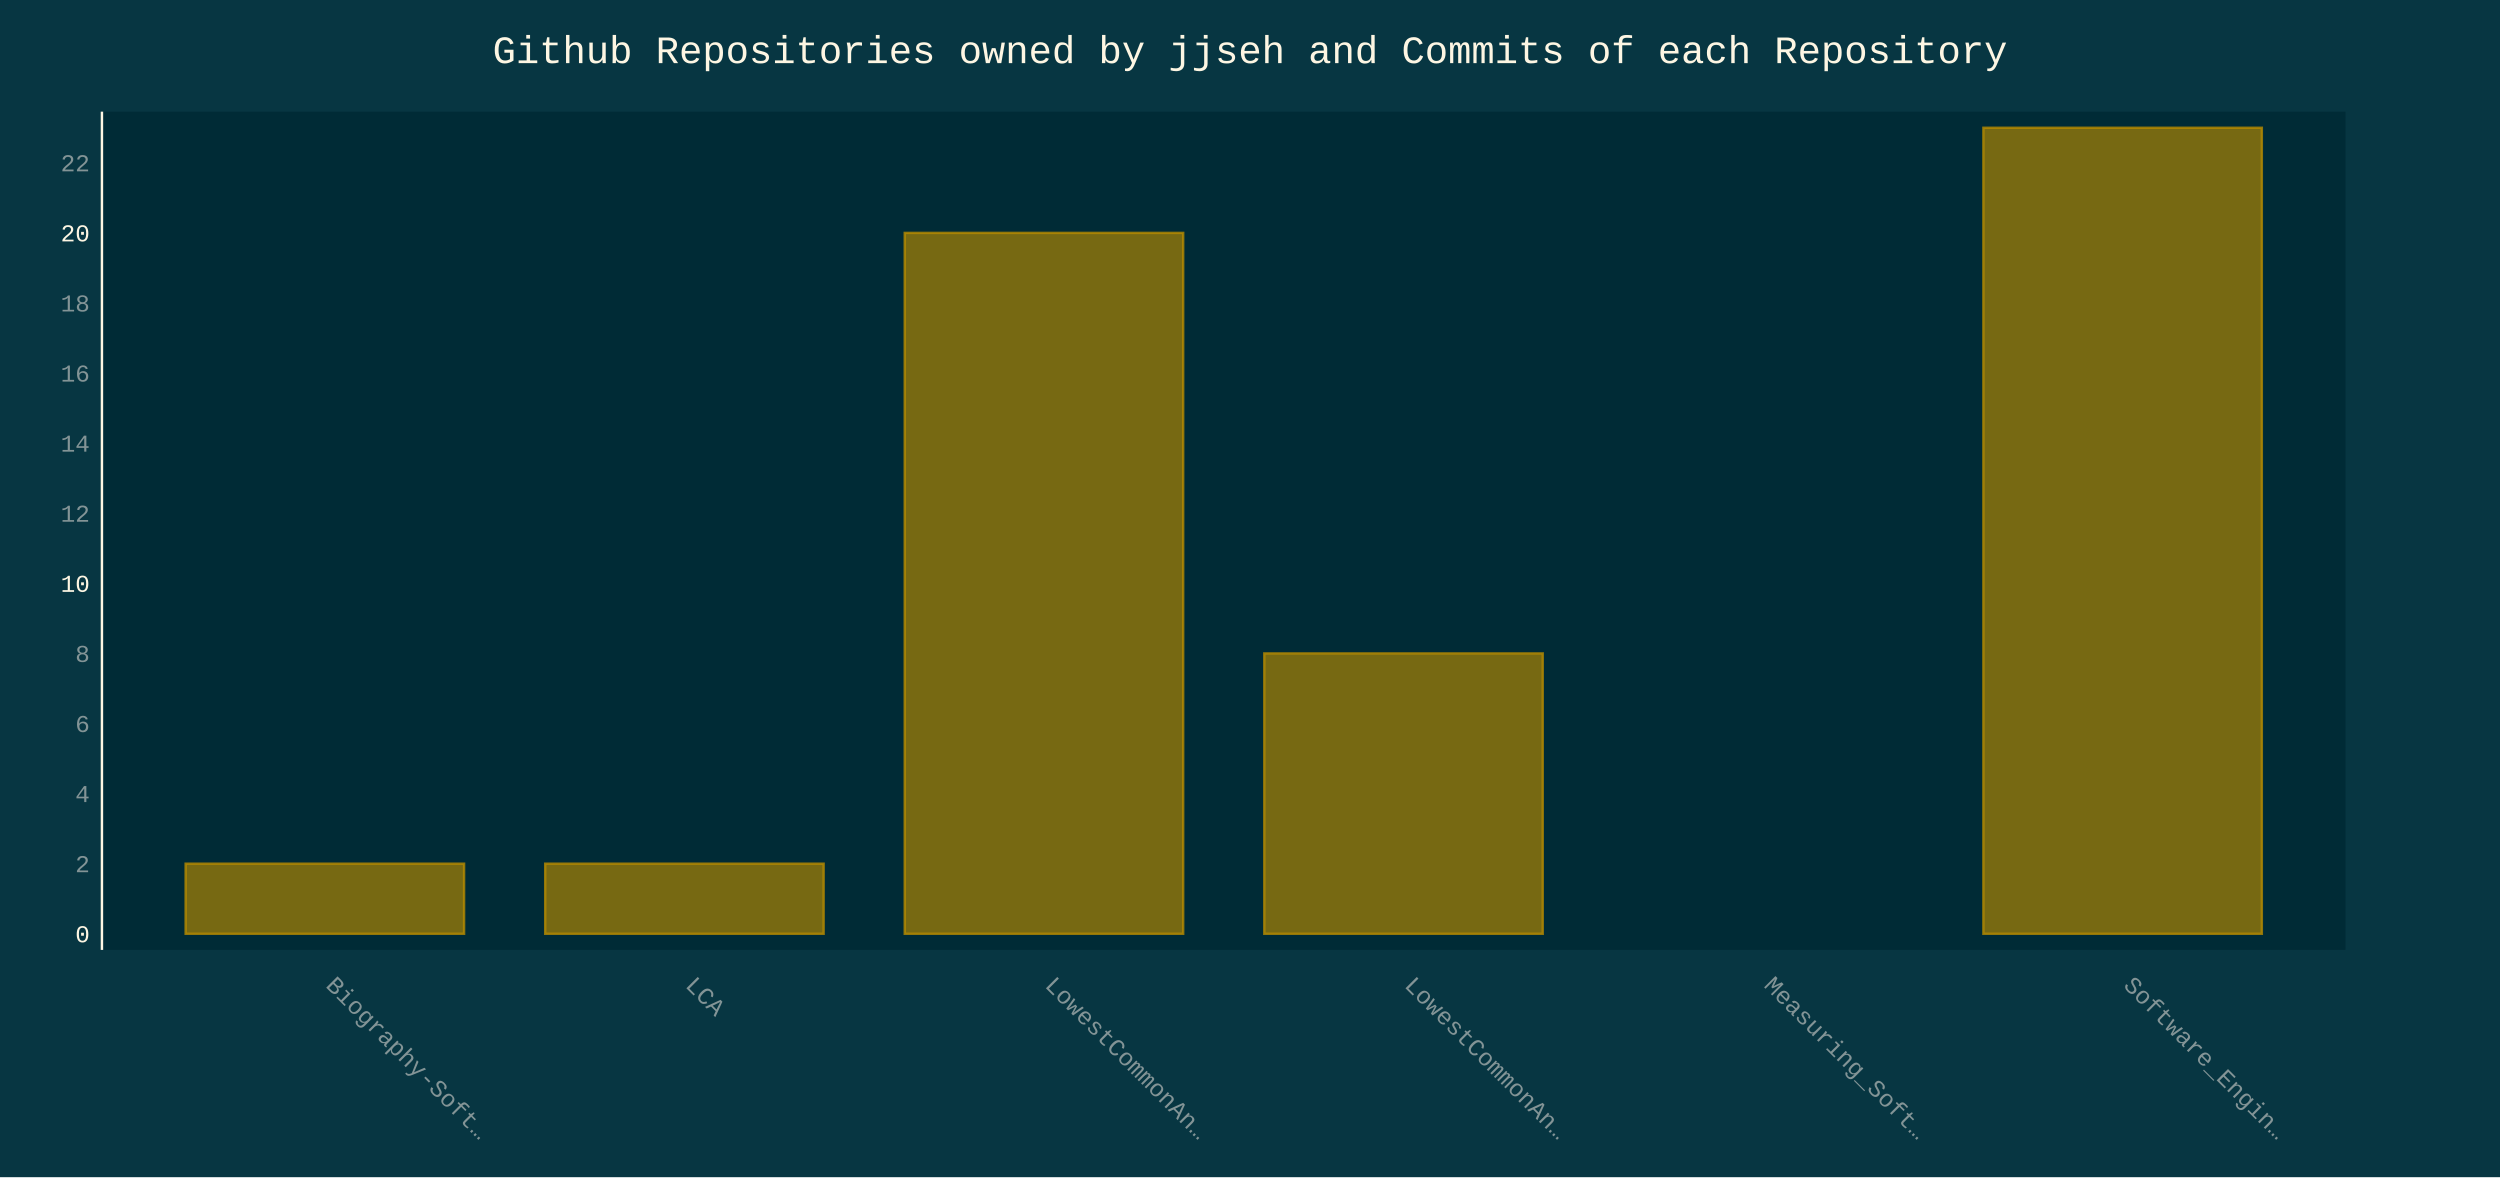
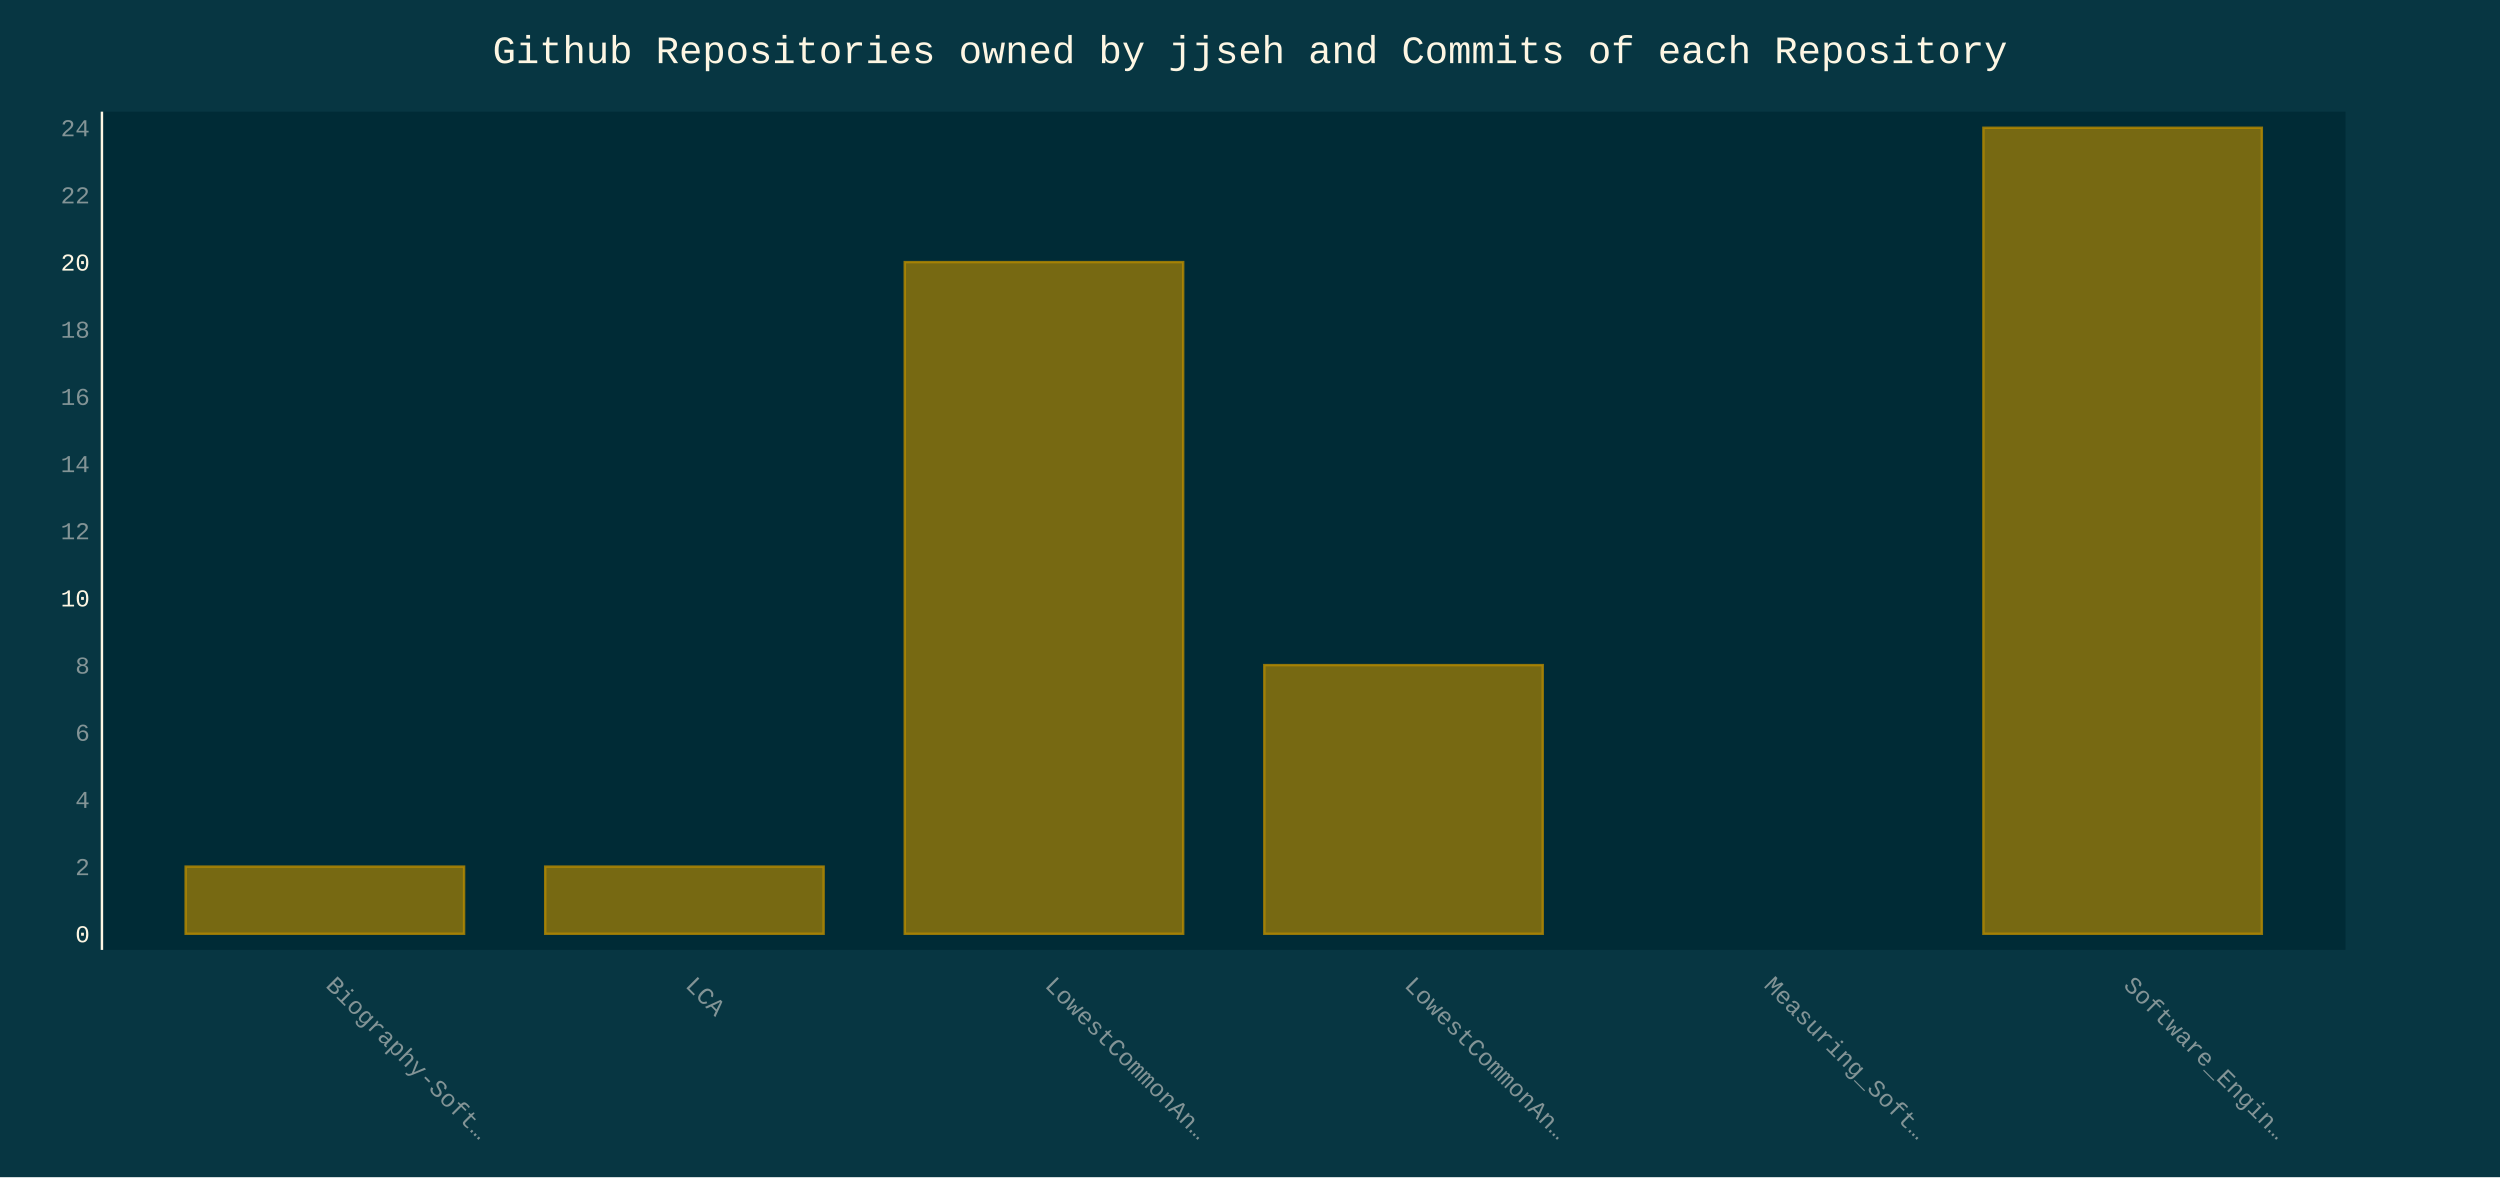
- <svg xmlns="http://www.w3.org/2000/svg" id="chart-e3a07846-6603-4742-a51e-31de381b8ebe" class="pygal-chart" viewBox="0 0 1030 485">
+ <svg xmlns="http://www.w3.org/2000/svg" id="chart-a268a499-eca9-4d96-9ed9-febf91b89a68" class="pygal-chart" viewBox="0 0 1030 485">
  <defs>
-     <style type="text/css">#chart-e3a07846-6603-4742-a51e-31de381b8ebe{-webkit-user-select:none;-webkit-font-smoothing:antialiased;font-family:Consolas,"Liberation Mono",Menlo,Courier,monospace}#chart-e3a07846-6603-4742-a51e-31de381b8ebe .title{font-family:Consolas,"Liberation Mono",Menlo,Courier,monospace;font-size:16px}#chart-e3a07846-6603-4742-a51e-31de381b8ebe .legends .legend text{font-family:Consolas,"Liberation Mono",Menlo,Courier,monospace;font-size:14px}#chart-e3a07846-6603-4742-a51e-31de381b8ebe .axis text{font-family:Consolas,"Liberation Mono",Menlo,Courier,monospace;font-size:10px}#chart-e3a07846-6603-4742-a51e-31de381b8ebe .axis text.major{font-family:Consolas,"Liberation Mono",Menlo,Courier,monospace;font-size:10px}#chart-e3a07846-6603-4742-a51e-31de381b8ebe .text-overlay text.value{font-family:Consolas,"Liberation Mono",Menlo,Courier,monospace;font-size:16px}#chart-e3a07846-6603-4742-a51e-31de381b8ebe .text-overlay text.label{font-family:Consolas,"Liberation Mono",Menlo,Courier,monospace;font-size:10px}#chart-e3a07846-6603-4742-a51e-31de381b8ebe .tooltip{font-family:Consolas,"Liberation Mono",Menlo,Courier,monospace;font-size:14px}#chart-e3a07846-6603-4742-a51e-31de381b8ebe text.no_data{font-family:Consolas,"Liberation Mono",Menlo,Courier,monospace;font-size:64px}
- #chart-e3a07846-6603-4742-a51e-31de381b8ebe{background-color:#073642}#chart-e3a07846-6603-4742-a51e-31de381b8ebe path,#chart-e3a07846-6603-4742-a51e-31de381b8ebe line,#chart-e3a07846-6603-4742-a51e-31de381b8ebe rect,#chart-e3a07846-6603-4742-a51e-31de381b8ebe circle{-webkit-transition:500ms ease-in;-moz-transition:500ms ease-in;transition:500ms ease-in}#chart-e3a07846-6603-4742-a51e-31de381b8ebe .graph &gt; .background{fill:#073642}#chart-e3a07846-6603-4742-a51e-31de381b8ebe .plot &gt; .background{fill:#002b36}#chart-e3a07846-6603-4742-a51e-31de381b8ebe .graph{fill:#839496}#chart-e3a07846-6603-4742-a51e-31de381b8ebe text.no_data{fill:#fdf6e3}#chart-e3a07846-6603-4742-a51e-31de381b8ebe .title{fill:#fdf6e3}#chart-e3a07846-6603-4742-a51e-31de381b8ebe .legends .legend text{fill:#839496}#chart-e3a07846-6603-4742-a51e-31de381b8ebe .legends .legend:hover text{fill:#fdf6e3}#chart-e3a07846-6603-4742-a51e-31de381b8ebe .axis .line{stroke:#fdf6e3}#chart-e3a07846-6603-4742-a51e-31de381b8ebe .axis .guide.line{stroke:#657b83}#chart-e3a07846-6603-4742-a51e-31de381b8ebe .axis .major.line{stroke:#839496}#chart-e3a07846-6603-4742-a51e-31de381b8ebe .axis text.major{fill:#fdf6e3}#chart-e3a07846-6603-4742-a51e-31de381b8ebe .axis.y .guides:hover .guide.line,#chart-e3a07846-6603-4742-a51e-31de381b8ebe .line-graph .axis.x .guides:hover .guide.line,#chart-e3a07846-6603-4742-a51e-31de381b8ebe .stackedline-graph .axis.x .guides:hover .guide.line,#chart-e3a07846-6603-4742-a51e-31de381b8ebe .xy-graph .axis.x .guides:hover .guide.line{stroke:#fdf6e3}#chart-e3a07846-6603-4742-a51e-31de381b8ebe .axis .guides:hover text{fill:#fdf6e3}#chart-e3a07846-6603-4742-a51e-31de381b8ebe .reactive{fill-opacity:.66;stroke-opacity:.8;stroke-width:1}#chart-e3a07846-6603-4742-a51e-31de381b8ebe .ci{stroke:#839496}#chart-e3a07846-6603-4742-a51e-31de381b8ebe .reactive.active,#chart-e3a07846-6603-4742-a51e-31de381b8ebe .active .reactive{fill-opacity:.9;stroke-opacity:.9;stroke-width:4}#chart-e3a07846-6603-4742-a51e-31de381b8ebe .ci .reactive.active{stroke-width:1.5}#chart-e3a07846-6603-4742-a51e-31de381b8ebe .series text{fill:#fdf6e3}#chart-e3a07846-6603-4742-a51e-31de381b8ebe .tooltip rect{fill:#002b36;stroke:#fdf6e3;-webkit-transition:opacity 500ms ease-in;-moz-transition:opacity 500ms ease-in;transition:opacity 500ms ease-in}#chart-e3a07846-6603-4742-a51e-31de381b8ebe .tooltip .label{fill:#839496}#chart-e3a07846-6603-4742-a51e-31de381b8ebe .tooltip .label{fill:#839496}#chart-e3a07846-6603-4742-a51e-31de381b8ebe .tooltip .legend{font-size:.8em;fill:#657b83}#chart-e3a07846-6603-4742-a51e-31de381b8ebe .tooltip .x_label{font-size:.6em;fill:#fdf6e3}#chart-e3a07846-6603-4742-a51e-31de381b8ebe .tooltip .xlink{font-size:.5em;text-decoration:underline}#chart-e3a07846-6603-4742-a51e-31de381b8ebe .tooltip .value{font-size:1.5em}#chart-e3a07846-6603-4742-a51e-31de381b8ebe .bound{font-size:.5em}#chart-e3a07846-6603-4742-a51e-31de381b8ebe .max-value{font-size:.75em;fill:#657b83}#chart-e3a07846-6603-4742-a51e-31de381b8ebe .map-element{fill:#002b36;stroke:#657b83 !important}#chart-e3a07846-6603-4742-a51e-31de381b8ebe .map-element .reactive{fill-opacity:inherit;stroke-opacity:inherit}#chart-e3a07846-6603-4742-a51e-31de381b8ebe .color-0,#chart-e3a07846-6603-4742-a51e-31de381b8ebe .color-0 a:visited{stroke:#b58900;fill:#b58900}#chart-e3a07846-6603-4742-a51e-31de381b8ebe .text-overlay .color-0 text{fill:black}
- #chart-e3a07846-6603-4742-a51e-31de381b8ebe text.no_data{text-anchor:middle}#chart-e3a07846-6603-4742-a51e-31de381b8ebe .guide.line{fill:none}#chart-e3a07846-6603-4742-a51e-31de381b8ebe .centered{text-anchor:middle}#chart-e3a07846-6603-4742-a51e-31de381b8ebe .title{text-anchor:middle}#chart-e3a07846-6603-4742-a51e-31de381b8ebe .legends .legend text{fill-opacity:1}#chart-e3a07846-6603-4742-a51e-31de381b8ebe .axis.x text{text-anchor:middle}#chart-e3a07846-6603-4742-a51e-31de381b8ebe .axis.x:not(.web) text[transform]{text-anchor:start}#chart-e3a07846-6603-4742-a51e-31de381b8ebe .axis.x:not(.web) text[transform].backwards{text-anchor:end}#chart-e3a07846-6603-4742-a51e-31de381b8ebe .axis.y text{text-anchor:end}#chart-e3a07846-6603-4742-a51e-31de381b8ebe .axis.y text[transform].backwards{text-anchor:start}#chart-e3a07846-6603-4742-a51e-31de381b8ebe .axis.y2 text{text-anchor:start}#chart-e3a07846-6603-4742-a51e-31de381b8ebe .axis.y2 text[transform].backwards{text-anchor:end}#chart-e3a07846-6603-4742-a51e-31de381b8ebe .axis .guide.line{stroke-dasharray:4,4;stroke:black}#chart-e3a07846-6603-4742-a51e-31de381b8ebe .axis .major.guide.line{stroke-dasharray:6,6;stroke:black}#chart-e3a07846-6603-4742-a51e-31de381b8ebe .horizontal .axis.y .guide.line,#chart-e3a07846-6603-4742-a51e-31de381b8ebe .horizontal .axis.y2 .guide.line,#chart-e3a07846-6603-4742-a51e-31de381b8ebe .vertical .axis.x .guide.line{opacity:0}#chart-e3a07846-6603-4742-a51e-31de381b8ebe .horizontal .axis.always_show .guide.line,#chart-e3a07846-6603-4742-a51e-31de381b8ebe .vertical .axis.always_show .guide.line{opacity:1 !important}#chart-e3a07846-6603-4742-a51e-31de381b8ebe .axis.y .guides:hover .guide.line,#chart-e3a07846-6603-4742-a51e-31de381b8ebe .axis.y2 .guides:hover .guide.line,#chart-e3a07846-6603-4742-a51e-31de381b8ebe .axis.x .guides:hover .guide.line{opacity:1}#chart-e3a07846-6603-4742-a51e-31de381b8ebe .axis .guides:hover text{opacity:1}#chart-e3a07846-6603-4742-a51e-31de381b8ebe .nofill{fill:none}#chart-e3a07846-6603-4742-a51e-31de381b8ebe .subtle-fill{fill-opacity:.2}#chart-e3a07846-6603-4742-a51e-31de381b8ebe .dot{stroke-width:1px;fill-opacity:1;stroke-opacity:1}#chart-e3a07846-6603-4742-a51e-31de381b8ebe .dot.active{stroke-width:5px}#chart-e3a07846-6603-4742-a51e-31de381b8ebe .dot.negative{fill:transparent}#chart-e3a07846-6603-4742-a51e-31de381b8ebe text,#chart-e3a07846-6603-4742-a51e-31de381b8ebe tspan{stroke:none !important}#chart-e3a07846-6603-4742-a51e-31de381b8ebe .series text.active{opacity:1}#chart-e3a07846-6603-4742-a51e-31de381b8ebe .tooltip rect{fill-opacity:.95;stroke-width:.5}#chart-e3a07846-6603-4742-a51e-31de381b8ebe .tooltip text{fill-opacity:1}#chart-e3a07846-6603-4742-a51e-31de381b8ebe .showable{visibility:hidden}#chart-e3a07846-6603-4742-a51e-31de381b8ebe .showable.shown{visibility:visible}#chart-e3a07846-6603-4742-a51e-31de381b8ebe .gauge-background{fill:rgba(229,229,229,1);stroke:none}#chart-e3a07846-6603-4742-a51e-31de381b8ebe .bg-lines{stroke:#073642;stroke-width:2px}</style>
+     <style type="text/css">#chart-a268a499-eca9-4d96-9ed9-febf91b89a68{-webkit-user-select:none;-webkit-font-smoothing:antialiased;font-family:Consolas,"Liberation Mono",Menlo,Courier,monospace}#chart-a268a499-eca9-4d96-9ed9-febf91b89a68 .title{font-family:Consolas,"Liberation Mono",Menlo,Courier,monospace;font-size:16px}#chart-a268a499-eca9-4d96-9ed9-febf91b89a68 .legends .legend text{font-family:Consolas,"Liberation Mono",Menlo,Courier,monospace;font-size:14px}#chart-a268a499-eca9-4d96-9ed9-febf91b89a68 .axis text{font-family:Consolas,"Liberation Mono",Menlo,Courier,monospace;font-size:10px}#chart-a268a499-eca9-4d96-9ed9-febf91b89a68 .axis text.major{font-family:Consolas,"Liberation Mono",Menlo,Courier,monospace;font-size:10px}#chart-a268a499-eca9-4d96-9ed9-febf91b89a68 .text-overlay text.value{font-family:Consolas,"Liberation Mono",Menlo,Courier,monospace;font-size:16px}#chart-a268a499-eca9-4d96-9ed9-febf91b89a68 .text-overlay text.label{font-family:Consolas,"Liberation Mono",Menlo,Courier,monospace;font-size:10px}#chart-a268a499-eca9-4d96-9ed9-febf91b89a68 .tooltip{font-family:Consolas,"Liberation Mono",Menlo,Courier,monospace;font-size:14px}#chart-a268a499-eca9-4d96-9ed9-febf91b89a68 text.no_data{font-family:Consolas,"Liberation Mono",Menlo,Courier,monospace;font-size:64px}
+ #chart-a268a499-eca9-4d96-9ed9-febf91b89a68{background-color:#073642}#chart-a268a499-eca9-4d96-9ed9-febf91b89a68 path,#chart-a268a499-eca9-4d96-9ed9-febf91b89a68 line,#chart-a268a499-eca9-4d96-9ed9-febf91b89a68 rect,#chart-a268a499-eca9-4d96-9ed9-febf91b89a68 circle{-webkit-transition:500ms ease-in;-moz-transition:500ms ease-in;transition:500ms ease-in}#chart-a268a499-eca9-4d96-9ed9-febf91b89a68 .graph &gt; .background{fill:#073642}#chart-a268a499-eca9-4d96-9ed9-febf91b89a68 .plot &gt; .background{fill:#002b36}#chart-a268a499-eca9-4d96-9ed9-febf91b89a68 .graph{fill:#839496}#chart-a268a499-eca9-4d96-9ed9-febf91b89a68 text.no_data{fill:#fdf6e3}#chart-a268a499-eca9-4d96-9ed9-febf91b89a68 .title{fill:#fdf6e3}#chart-a268a499-eca9-4d96-9ed9-febf91b89a68 .legends .legend text{fill:#839496}#chart-a268a499-eca9-4d96-9ed9-febf91b89a68 .legends .legend:hover text{fill:#fdf6e3}#chart-a268a499-eca9-4d96-9ed9-febf91b89a68 .axis .line{stroke:#fdf6e3}#chart-a268a499-eca9-4d96-9ed9-febf91b89a68 .axis .guide.line{stroke:#657b83}#chart-a268a499-eca9-4d96-9ed9-febf91b89a68 .axis .major.line{stroke:#839496}#chart-a268a499-eca9-4d96-9ed9-febf91b89a68 .axis text.major{fill:#fdf6e3}#chart-a268a499-eca9-4d96-9ed9-febf91b89a68 .axis.y .guides:hover .guide.line,#chart-a268a499-eca9-4d96-9ed9-febf91b89a68 .line-graph .axis.x .guides:hover .guide.line,#chart-a268a499-eca9-4d96-9ed9-febf91b89a68 .stackedline-graph .axis.x .guides:hover .guide.line,#chart-a268a499-eca9-4d96-9ed9-febf91b89a68 .xy-graph .axis.x .guides:hover .guide.line{stroke:#fdf6e3}#chart-a268a499-eca9-4d96-9ed9-febf91b89a68 .axis .guides:hover text{fill:#fdf6e3}#chart-a268a499-eca9-4d96-9ed9-febf91b89a68 .reactive{fill-opacity:.66;stroke-opacity:.8;stroke-width:1}#chart-a268a499-eca9-4d96-9ed9-febf91b89a68 .ci{stroke:#839496}#chart-a268a499-eca9-4d96-9ed9-febf91b89a68 .reactive.active,#chart-a268a499-eca9-4d96-9ed9-febf91b89a68 .active .reactive{fill-opacity:.9;stroke-opacity:.9;stroke-width:4}#chart-a268a499-eca9-4d96-9ed9-febf91b89a68 .ci .reactive.active{stroke-width:1.5}#chart-a268a499-eca9-4d96-9ed9-febf91b89a68 .series text{fill:#fdf6e3}#chart-a268a499-eca9-4d96-9ed9-febf91b89a68 .tooltip rect{fill:#002b36;stroke:#fdf6e3;-webkit-transition:opacity 500ms ease-in;-moz-transition:opacity 500ms ease-in;transition:opacity 500ms ease-in}#chart-a268a499-eca9-4d96-9ed9-febf91b89a68 .tooltip .label{fill:#839496}#chart-a268a499-eca9-4d96-9ed9-febf91b89a68 .tooltip .label{fill:#839496}#chart-a268a499-eca9-4d96-9ed9-febf91b89a68 .tooltip .legend{font-size:.8em;fill:#657b83}#chart-a268a499-eca9-4d96-9ed9-febf91b89a68 .tooltip .x_label{font-size:.6em;fill:#fdf6e3}#chart-a268a499-eca9-4d96-9ed9-febf91b89a68 .tooltip .xlink{font-size:.5em;text-decoration:underline}#chart-a268a499-eca9-4d96-9ed9-febf91b89a68 .tooltip .value{font-size:1.5em}#chart-a268a499-eca9-4d96-9ed9-febf91b89a68 .bound{font-size:.5em}#chart-a268a499-eca9-4d96-9ed9-febf91b89a68 .max-value{font-size:.75em;fill:#657b83}#chart-a268a499-eca9-4d96-9ed9-febf91b89a68 .map-element{fill:#002b36;stroke:#657b83 !important}#chart-a268a499-eca9-4d96-9ed9-febf91b89a68 .map-element .reactive{fill-opacity:inherit;stroke-opacity:inherit}#chart-a268a499-eca9-4d96-9ed9-febf91b89a68 .color-0,#chart-a268a499-eca9-4d96-9ed9-febf91b89a68 .color-0 a:visited{stroke:#b58900;fill:#b58900}#chart-a268a499-eca9-4d96-9ed9-febf91b89a68 .text-overlay .color-0 text{fill:black}
+ #chart-a268a499-eca9-4d96-9ed9-febf91b89a68 text.no_data{text-anchor:middle}#chart-a268a499-eca9-4d96-9ed9-febf91b89a68 .guide.line{fill:none}#chart-a268a499-eca9-4d96-9ed9-febf91b89a68 .centered{text-anchor:middle}#chart-a268a499-eca9-4d96-9ed9-febf91b89a68 .title{text-anchor:middle}#chart-a268a499-eca9-4d96-9ed9-febf91b89a68 .legends .legend text{fill-opacity:1}#chart-a268a499-eca9-4d96-9ed9-febf91b89a68 .axis.x text{text-anchor:middle}#chart-a268a499-eca9-4d96-9ed9-febf91b89a68 .axis.x:not(.web) text[transform]{text-anchor:start}#chart-a268a499-eca9-4d96-9ed9-febf91b89a68 .axis.x:not(.web) text[transform].backwards{text-anchor:end}#chart-a268a499-eca9-4d96-9ed9-febf91b89a68 .axis.y text{text-anchor:end}#chart-a268a499-eca9-4d96-9ed9-febf91b89a68 .axis.y text[transform].backwards{text-anchor:start}#chart-a268a499-eca9-4d96-9ed9-febf91b89a68 .axis.y2 text{text-anchor:start}#chart-a268a499-eca9-4d96-9ed9-febf91b89a68 .axis.y2 text[transform].backwards{text-anchor:end}#chart-a268a499-eca9-4d96-9ed9-febf91b89a68 .axis .guide.line{stroke-dasharray:4,4;stroke:black}#chart-a268a499-eca9-4d96-9ed9-febf91b89a68 .axis .major.guide.line{stroke-dasharray:6,6;stroke:black}#chart-a268a499-eca9-4d96-9ed9-febf91b89a68 .horizontal .axis.y .guide.line,#chart-a268a499-eca9-4d96-9ed9-febf91b89a68 .horizontal .axis.y2 .guide.line,#chart-a268a499-eca9-4d96-9ed9-febf91b89a68 .vertical .axis.x .guide.line{opacity:0}#chart-a268a499-eca9-4d96-9ed9-febf91b89a68 .horizontal .axis.always_show .guide.line,#chart-a268a499-eca9-4d96-9ed9-febf91b89a68 .vertical .axis.always_show .guide.line{opacity:1 !important}#chart-a268a499-eca9-4d96-9ed9-febf91b89a68 .axis.y .guides:hover .guide.line,#chart-a268a499-eca9-4d96-9ed9-febf91b89a68 .axis.y2 .guides:hover .guide.line,#chart-a268a499-eca9-4d96-9ed9-febf91b89a68 .axis.x .guides:hover .guide.line{opacity:1}#chart-a268a499-eca9-4d96-9ed9-febf91b89a68 .axis .guides:hover text{opacity:1}#chart-a268a499-eca9-4d96-9ed9-febf91b89a68 .nofill{fill:none}#chart-a268a499-eca9-4d96-9ed9-febf91b89a68 .subtle-fill{fill-opacity:.2}#chart-a268a499-eca9-4d96-9ed9-febf91b89a68 .dot{stroke-width:1px;fill-opacity:1;stroke-opacity:1}#chart-a268a499-eca9-4d96-9ed9-febf91b89a68 .dot.active{stroke-width:5px}#chart-a268a499-eca9-4d96-9ed9-febf91b89a68 .dot.negative{fill:transparent}#chart-a268a499-eca9-4d96-9ed9-febf91b89a68 text,#chart-a268a499-eca9-4d96-9ed9-febf91b89a68 tspan{stroke:none !important}#chart-a268a499-eca9-4d96-9ed9-febf91b89a68 .series text.active{opacity:1}#chart-a268a499-eca9-4d96-9ed9-febf91b89a68 .tooltip rect{fill-opacity:.95;stroke-width:.5}#chart-a268a499-eca9-4d96-9ed9-febf91b89a68 .tooltip text{fill-opacity:1}#chart-a268a499-eca9-4d96-9ed9-febf91b89a68 .showable{visibility:hidden}#chart-a268a499-eca9-4d96-9ed9-febf91b89a68 .showable.shown{visibility:visible}#chart-a268a499-eca9-4d96-9ed9-febf91b89a68 .gauge-background{fill:rgba(229,229,229,1);stroke:none}#chart-a268a499-eca9-4d96-9ed9-febf91b89a68 .bg-lines{stroke:#073642;stroke-width:2px}</style>
  </defs>
  <g class="graph bar-graph vertical">
    <rect x="0" y="0" width="1030" height="485" class="background" />
    <g transform="translate(42, 46)" class="plot">
      <rect x="0" y="0" width="924.36" height="345.36" class="background" />
      <g class="axis y">
        <g class="guides">
          <text x="-5" y="342.219" class="major">0</text>
        </g>
        <g class="guides">
-           <text x="-5" y="313.343" class="">2</text>
+           <text x="-5" y="314.546" class="">2</text>
        </g>
        <g class="guides">
-           <text x="-5" y="284.466" class="">4</text>
+           <text x="-5" y="286.873" class="">4</text>
        </g>
        <g class="guides">
-           <text x="-5" y="255.59" class="">6</text>
+           <text x="-5" y="259.2" class="">6</text>
        </g>
        <g class="guides">
-           <text x="-5" y="226.714" class="">8</text>
+           <text x="-5" y="231.526" class="">8</text>
        </g>
        <g class="guides">
-           <text x="-5" y="197.837" class="major">10</text>
+           <text x="-5" y="203.853" class="major">10</text>
        </g>
        <g class="guides">
-           <text x="-5" y="168.961" class="">12</text>
+           <text x="-5" y="176.18" class="">12</text>
        </g>
        <g class="guides">
-           <text x="-5" y="140.085" class="">14</text>
+           <text x="-5" y="148.507" class="">14</text>
        </g>
        <g class="guides">
-           <text x="-5" y="111.209" class="">16</text>
+           <text x="-5" y="120.834" class="">16</text>
        </g>
        <g class="guides">
-           <text x="-5" y="82.332" class="">18</text>
+           <text x="-5" y="93.161" class="">18</text>
        </g>
        <g class="guides">
-           <text x="-5" y="53.456" class="major">20</text>
+           <text x="-5" y="65.488" class="major">20</text>
        </g>
        <g class="guides">
-           <text x="-5" y="24.58" class="">22</text>
+           <text x="-5" y="37.815" class="">22</text>
+         </g>
+         <g class="guides">
+           <text x="-5" y="10.142" class="">24</text>
        </g>
      </g>
      <g class="axis x">
        <path d="M0 0 v345.36" class="line" />
        <g class="guides">
          <path d="M91.844 0 v345.36" class="guide line" />
          <text x="91.844" y="360.36" class="" transform="rotate(45 91.8435 360.3604)">Biography-Soft…</text>
        </g>
        <g class="guides">
          <path d="M239.978 0 v345.36" class="guide line" />
          <text x="239.978" y="360.36" class="" transform="rotate(45 239.9782 360.3604)">LCA</text>
        </g>
        <g class="guides">
          <path d="M388.113 0 v345.36" class="guide line" />
          <text x="388.113" y="360.36" class="" transform="rotate(45 388.1129 360.3604)">LowestCommonAn…</text>
        </g>
        <g class="guides">
          <path d="M536.248 0 v345.36" class="guide line" />
          <text x="536.248" y="360.36" class="" transform="rotate(45 536.2475 360.3604)">LowestCommonAn…</text>
        </g>
        <g class="guides">
          <path d="M684.382 0 v345.36" class="guide line" />
          <text x="684.382" y="360.36" class="" transform="rotate(45 684.3822 360.3604)">Measuring_Soft…</text>
        </g>
        <g class="guides">
          <path d="M832.517 0 v345.36" class="guide line" />
          <text x="832.517" y="360.36" class="" transform="rotate(45 832.5169 360.3604)">Software_Engin…</text>
        </g>
      </g>
      <g class="series serie-0 color-0">
        <g class="bars">
          <g class="bar">
-             <rect x="34.486" y="309.843" rx="0" ry="0" width="114.715" height="28.876" class="rect reactive tooltip-trigger" />
+             <rect x="34.486" y="311.046" rx="0" ry="0" width="114.715" height="27.673" class="rect reactive tooltip-trigger" />
          </g>
          <g class="bar">
-             <rect x="182.62" y="309.843" rx="0" ry="0" width="114.715" height="28.876" class="rect reactive tooltip-trigger" />
+             <rect x="182.62" y="311.046" rx="0" ry="0" width="114.715" height="27.673" class="rect reactive tooltip-trigger" />
          </g>
          <g class="bar">
-             <rect x="330.755" y="49.956" rx="0" ry="0" width="114.715" height="288.763" class="rect reactive tooltip-trigger" />
+             <rect x="330.755" y="61.988" rx="0" ry="0" width="114.715" height="276.731" class="rect reactive tooltip-trigger" />
          </g>
          <g class="bar">
-             <rect x="478.89" y="223.214" rx="0" ry="0" width="114.715" height="115.505" class="rect reactive tooltip-trigger" />
+             <rect x="478.89" y="228.026" rx="0" ry="0" width="114.715" height="110.692" class="rect reactive tooltip-trigger" />
          </g>
          <g class="bar">
            <rect x="627.024" y="338.719" rx="0" ry="0" width="114.715" height="0.0" class="rect reactive tooltip-trigger" />
          </g>
          <g class="bar">
            <rect x="775.159" y="6.642" rx="0" ry="0" width="114.715" height="332.077" class="rect reactive tooltip-trigger" />
          </g>
        </g>
      </g>
    </g>
    <g class="titles">
      <text x="515.0" y="26" class="title plot_title">Github Repositories owned by jjseh and Commits of each Repository</text>
    </g>
    <g transform="translate(42, 46)" class="plot overlay">
      <g class="series serie-0 color-0" />
    </g>
    <g transform="translate(42, 46)" class="plot text-overlay">
      <g class="series serie-0 color-0" />
    </g>
    <g transform="translate(42, 46)" class="plot tooltip-overlay">
      <g transform="translate(0 0)" style="opacity: 0" class="tooltip">
        <rect rx="0" ry="0" width="0" height="0" class="tooltip-box" />
        <g class="text" />
      </g>
    </g>
  </g>
</svg>
